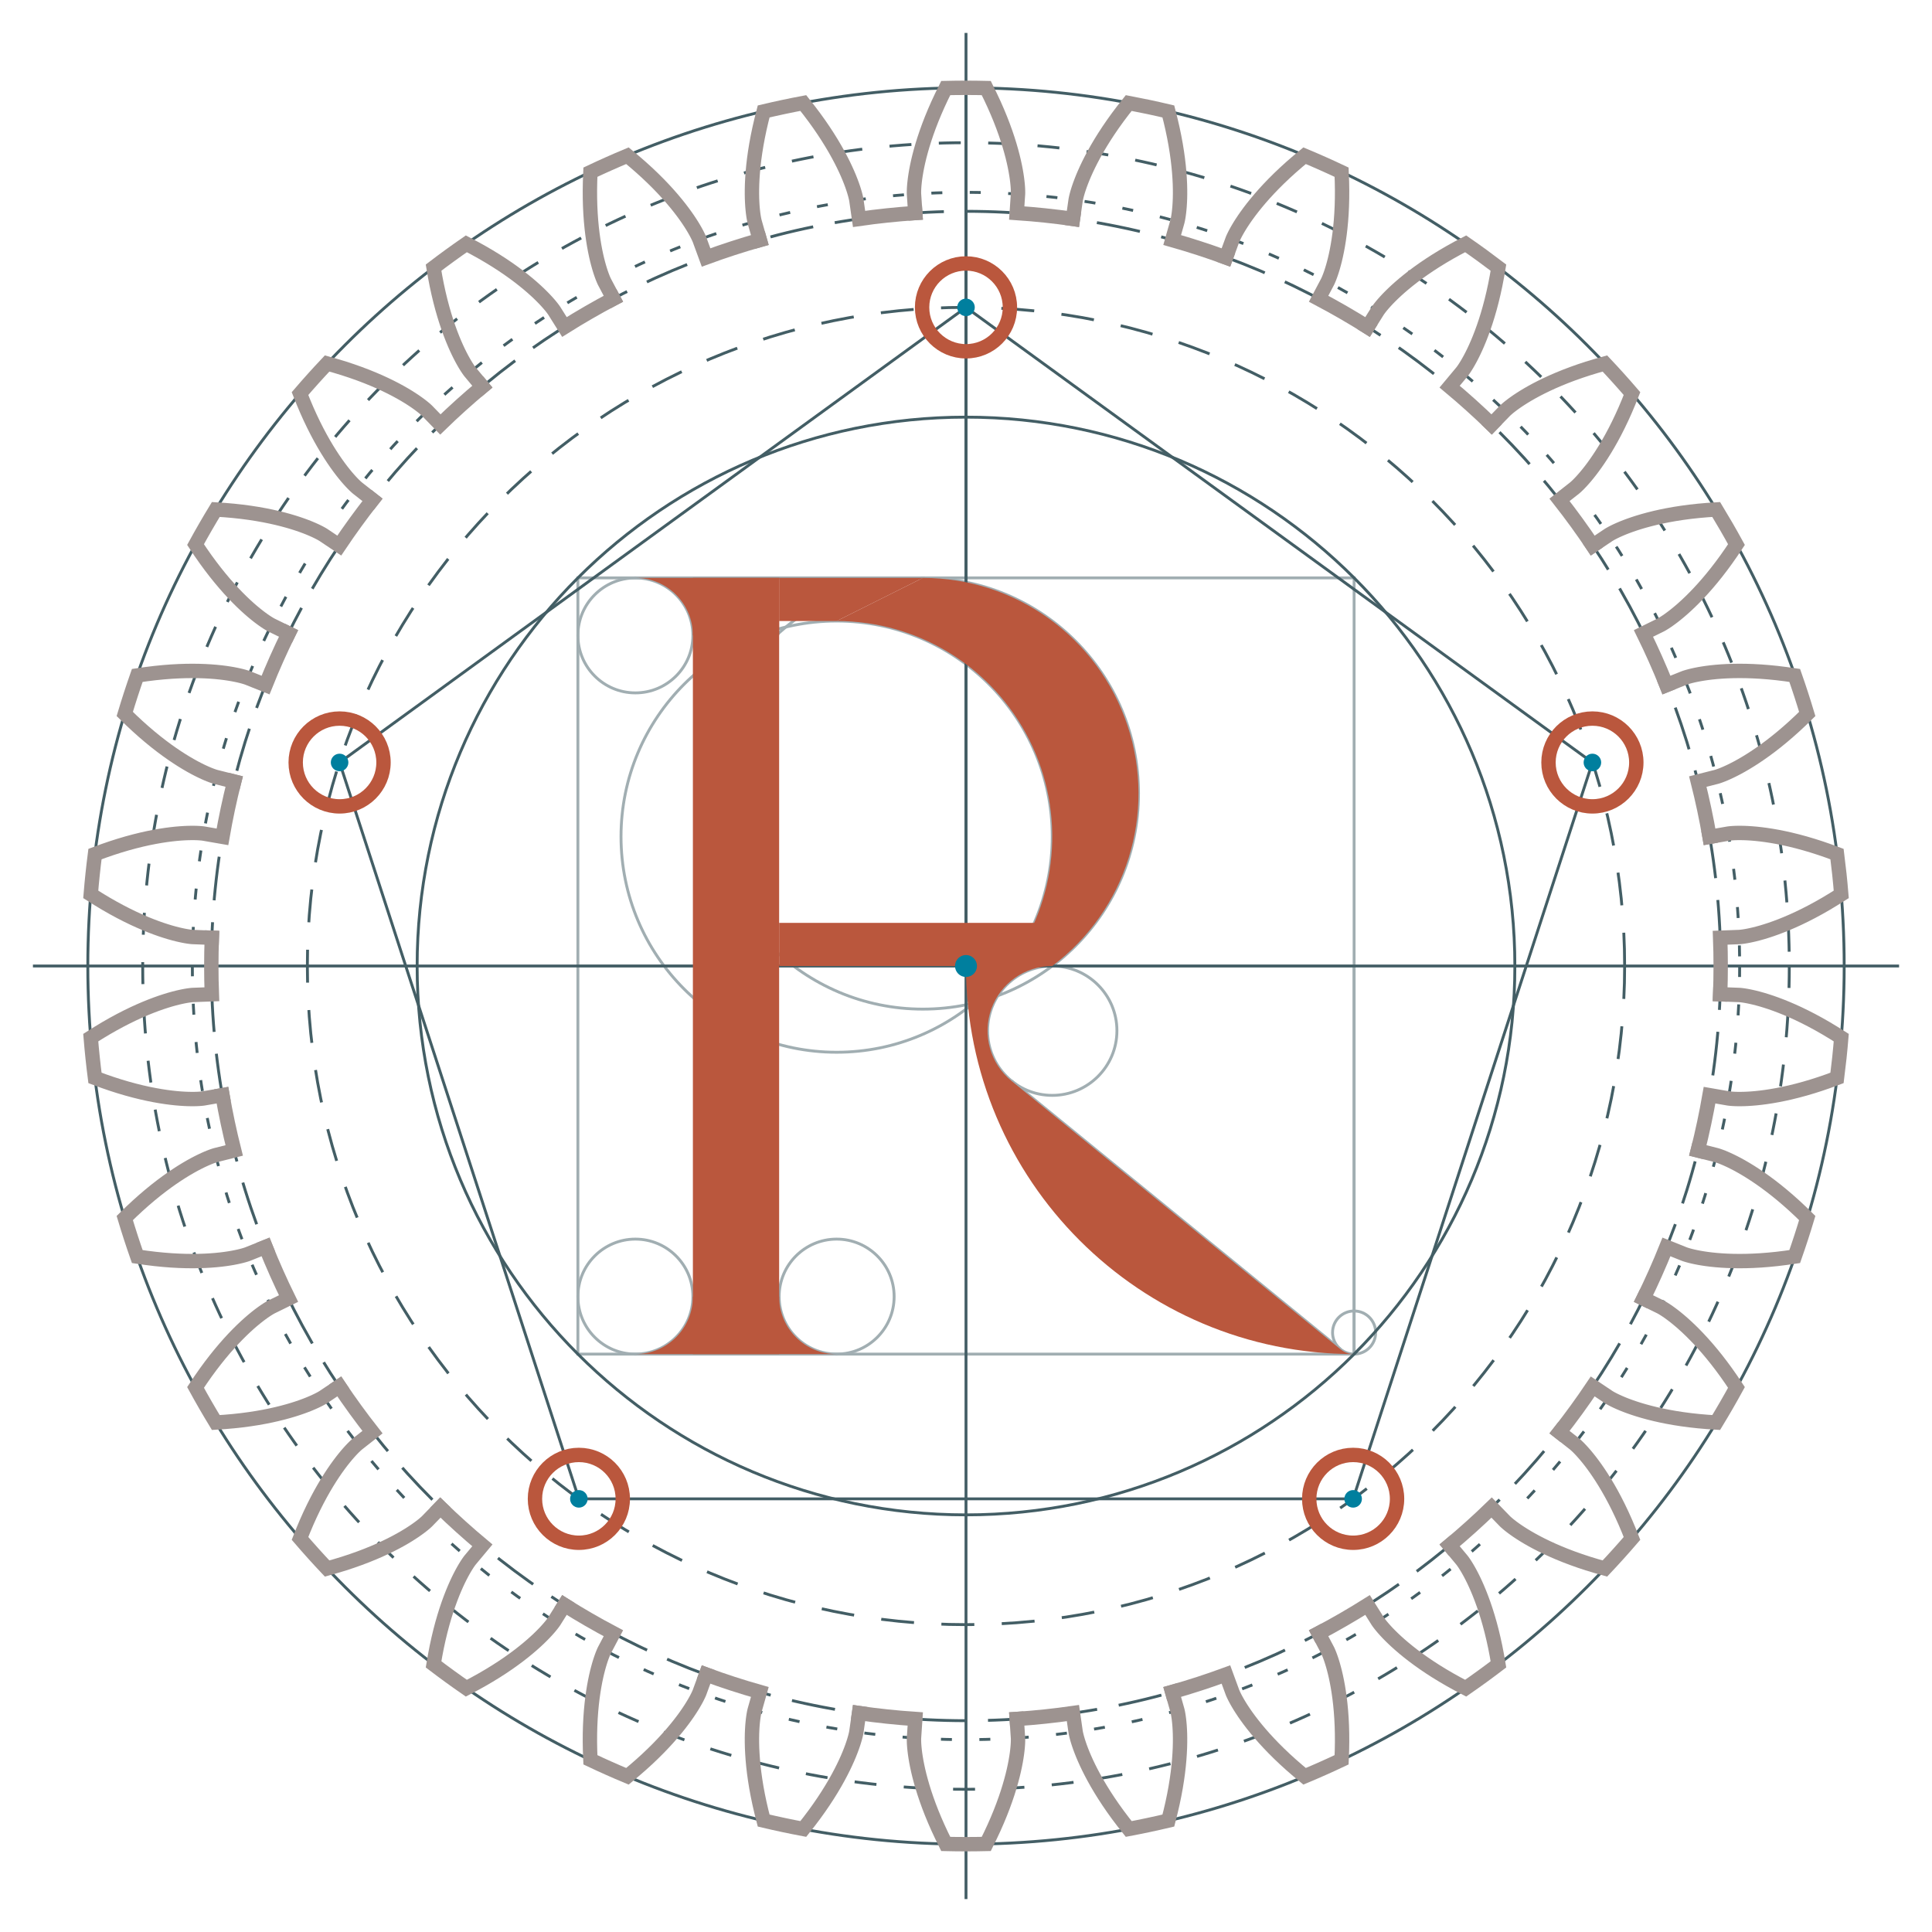
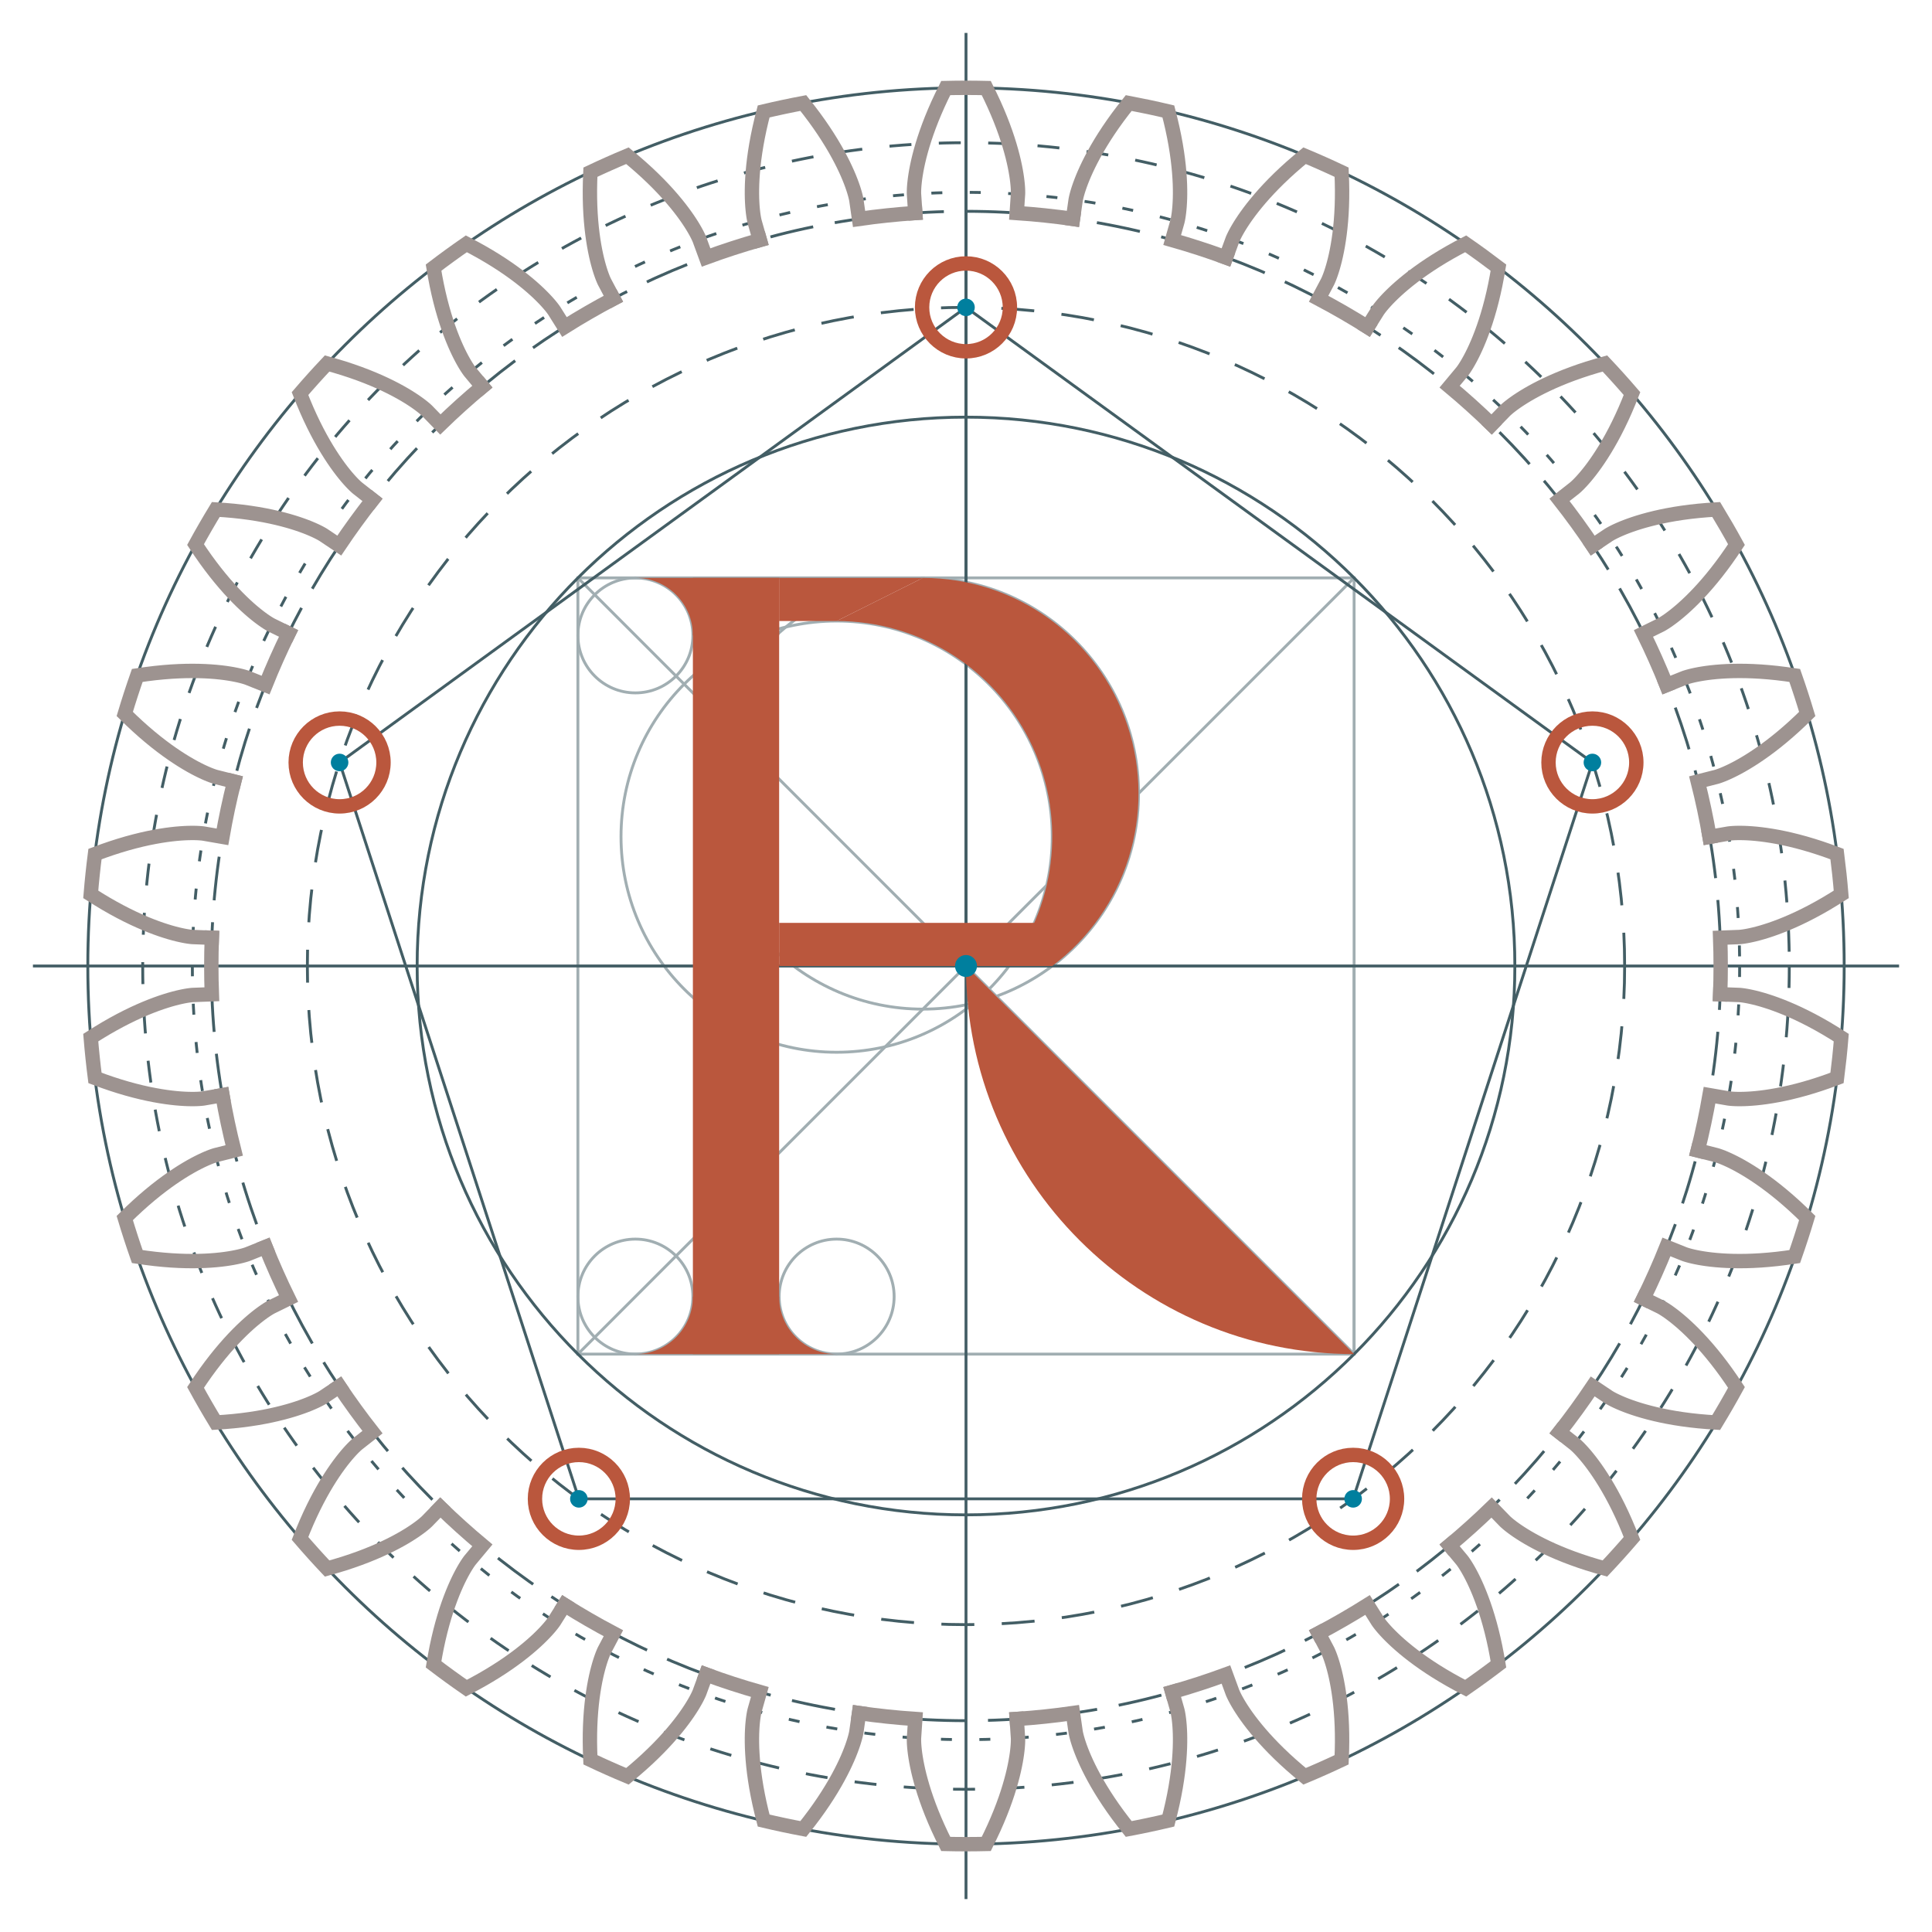
<svg xmlns="http://www.w3.org/2000/svg" width="1024" height="1024" viewBox="-176 -176 352 352" role="img" aria-labelledby="title desc">
  <style>.primary{stroke:#9d9390}.accent{stroke:#ba573d}.accent-fill{fill:#ba573d}.signal{fill:#007f9e}.guide{stroke:#435e65}</style>
  <defs>
    <path id="tooth" d="M -9.242,-137.189 L -9.474,-140.635 L -9.476,-140.67 L -9.479,-140.776 L -9.481,-140.953 L -9.478,-141.2 L -9.468,-141.517 L -9.446,-141.905 L -9.41,-142.362 L -9.356,-142.889 L -9.283,-143.485 L -9.185,-144.148 L -9.062,-144.879 L -8.908,-145.677 L -8.722,-146.539 L -8.5,-147.466 L -8.239,-148.456 L -7.937,-149.508 L -7.591,-150.62 L -7.197,-151.791 L -6.753,-153.019 L -6.256,-154.303 L -5.703,-155.641 L -5.093,-157.03 L -4.421,-158.47 L -3.687,-159.958 A 160 160 0 0 1 3.687,-159.958 L 4.421,-158.47 L 5.093,-157.03 L 5.703,-155.641 L 6.256,-154.303 L 6.753,-153.019 L 7.197,-151.791 L 7.591,-150.62 L 7.937,-149.508 L 8.239,-148.456 L 8.5,-147.466 L 8.722,-146.539 L 8.908,-145.677 L 9.062,-144.879 L 9.185,-144.148 L 9.283,-143.485 L 9.356,-142.889 L 9.41,-142.362 L 9.446,-141.905 L 9.468,-141.517 L 9.478,-141.2 L 9.481,-140.953 L 9.479,-140.776 L 9.476,-140.67 L 9.474,-140.635 L 9.242,-137.189 A 137.5 137.5 0 0 1 19.483,-136.113" />
  </defs>
  <g class="guide" fill="none" stroke-width="0.524">
    <path d="M -170 0 H 170 M 0 -170 V 170" />
    <circle r="160" />
    <circle r="150" stroke-dasharray="4 5" />
    <circle r="140.954" stroke-dasharray="2 5" />
    <circle r="137.5" stroke-dasharray="8 4" />
    <circle r="100" />
    <circle r="120" stroke-dasharray="6 5" />
    <polygon points="0,-120 114.127,-37.082 70.534,97.082 -70.534,97.082 -114.127,-37.082" />
    <path d="M 0 0 L 0,-160" />
    <g opacity="0.5">
      <rect x="-70.711" y="-70.711" width="141.421" height="141.421" />
-       <path d="M -70.711 0 H 70.711 M 0 0 L 70.711,0 M 70.711,0 L 70.711,70.711" />
+       <path d="M -70.711 0 H 70.711 M -70.711 -70.711 L 70.711 70.711 M -70.711 70.711 L 70.711 -70.711 M 0 0 L 70.711,0 M 70.711,0 L 70.711,70.711" />
      <circle cx="-7.857" cy="-31.427" r="39.284" />
      <circle cx="-23.57" cy="-23.57" r="39.284" />
      <circle cx="-60.235" cy="-60.235" r="10.476" />
      <circle cx="-60.235" cy="60.235" r="10.476" />
      <circle cx="-23.57" cy="60.235" r="10.476" />
-       <circle cx="15.713" cy="11.785" r="11.785" />
-       <circle cx="70.711" cy="66.782" r="3.928" />
-       <path d="M 8.265,20.918 L 68.228,69.826" />
    </g>
  </g>
  <g class="primary" fill="none" stroke-width="2.619" stroke-linecap="square" stroke-linejoin="miter">
    <use href="#tooth" transform="rotate(0)" />
    <use href="#tooth" transform="rotate(12)" />
    <use href="#tooth" transform="rotate(24)" />
    <use href="#tooth" transform="rotate(36)" />
    <use href="#tooth" transform="rotate(48)" />
    <use href="#tooth" transform="rotate(60)" />
    <use href="#tooth" transform="rotate(72)" />
    <use href="#tooth" transform="rotate(84)" />
    <use href="#tooth" transform="rotate(96)" />
    <use href="#tooth" transform="rotate(108)" />
    <use href="#tooth" transform="rotate(120)" />
    <use href="#tooth" transform="rotate(132)" />
    <use href="#tooth" transform="rotate(144)" />
    <use href="#tooth" transform="rotate(156)" />
    <use href="#tooth" transform="rotate(168)" />
    <use href="#tooth" transform="rotate(180)" />
    <use href="#tooth" transform="rotate(192)" />
    <use href="#tooth" transform="rotate(204)" />
    <use href="#tooth" transform="rotate(216)" />
    <use href="#tooth" transform="rotate(228)" />
    <use href="#tooth" transform="rotate(240)" />
    <use href="#tooth" transform="rotate(252)" />
    <use href="#tooth" transform="rotate(264)" />
    <use href="#tooth" transform="rotate(276)" />
    <use href="#tooth" transform="rotate(288)" />
    <use href="#tooth" transform="rotate(300)" />
    <use href="#tooth" transform="rotate(312)" />
    <use href="#tooth" transform="rotate(324)" />
    <use href="#tooth" transform="rotate(336)" />
    <use href="#tooth" transform="rotate(348)" />
  </g>
  <g class="accent" fill="none" stroke-width="2.619" stroke-linecap="butt" stroke-linejoin="miter">
    <circle cx="0" cy="-120" r="8" />
    <circle cx="114.127" cy="-37.082" r="8" />
    <circle cx="70.534" cy="97.082" r="8" />
    <circle cx="-70.534" cy="97.082" r="8" />
    <circle cx="-114.127" cy="-37.082" r="8" />
  </g>
  <g class="accent-fill" stroke="none" fill-rule="nonzero">
    <path d="M -49.759,-70.711 H -34.046 V 70.711 H -49.759 Z" />
    <path d="M -70.711,-70.711 H -34.046 V -60.235 H -49.759 A 10.476 10.476 0 0 0 -60.235,-70.711 H -70.711 Z" />
    <path d="M -49.759,60.235 A 10.476 10.476 0 0 1 -60.235,70.711 H -23.57 A 10.476 10.476 0 0 1 -34.046,60.235 H -49.759 Z" />
    <path d="M -34.046,-70.711 L -7.857,-70.711 L -23.57,-62.854 L -34.046,-62.854 Z" />
    <path d="M -7.857,-70.711 A 39.284 39.284 0 0 1 15.713,0 L 7.857,0 A 39.284 39.284 0 0 0 -23.57,-62.854 Z" />
    <path d="M -34.046,-7.857 H 15.713 V 0 H -34.046 Z" />
-     <path d="M 0,0 A 70.711 70.711 0 0 0 70.711,70.711 A 3.928 3.928 0 0 1 68.228,69.826 L 8.265,20.918 A 11.785 11.785 0 0 1 15.713,0 L 0,0 Z" />
+     <path d="M 0,0 A 70.711 70.711 0 0 0 70.711,70.711 L 0,0 Z" />
  </g>
  <g class="signal">
    <circle cx="0" cy="-120" r="1.6" />
    <circle cx="114.127" cy="-37.082" r="1.6" />
    <circle cx="70.534" cy="97.082" r="1.6" />
    <circle cx="-70.534" cy="97.082" r="1.6" />
    <circle cx="-114.127" cy="-37.082" r="1.6" />
    <circle r="2" />
  </g>
</svg>
